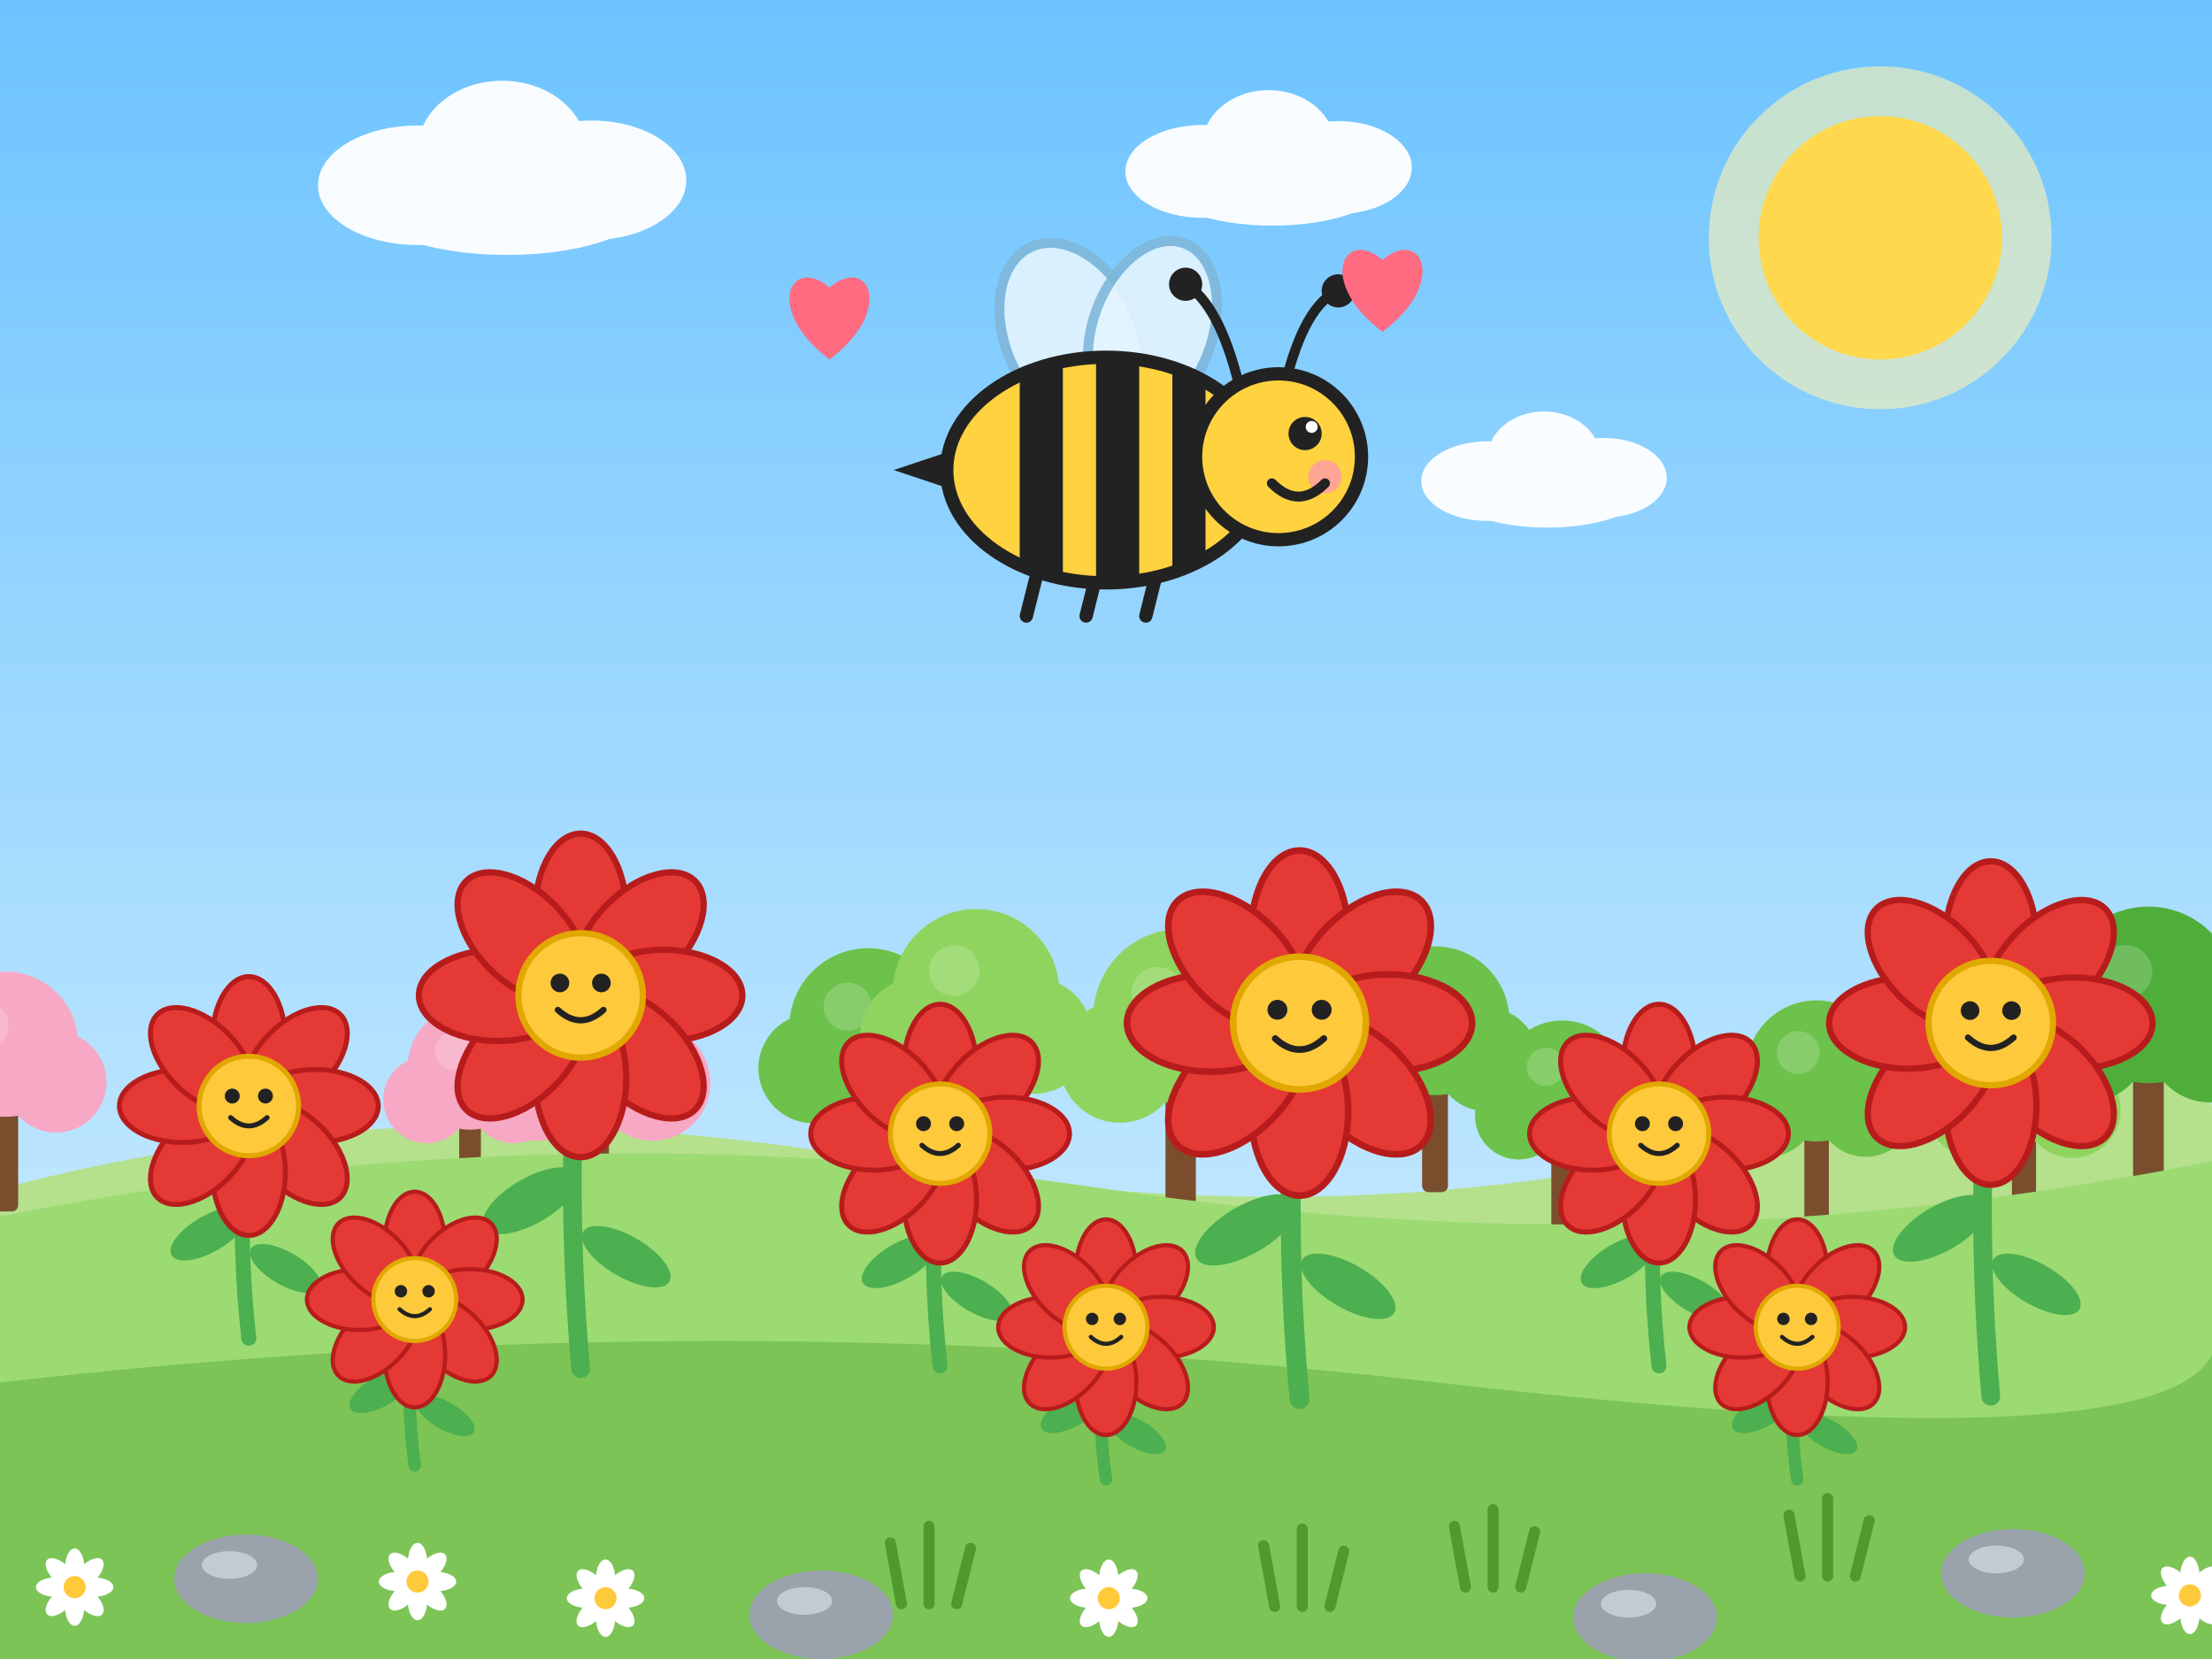
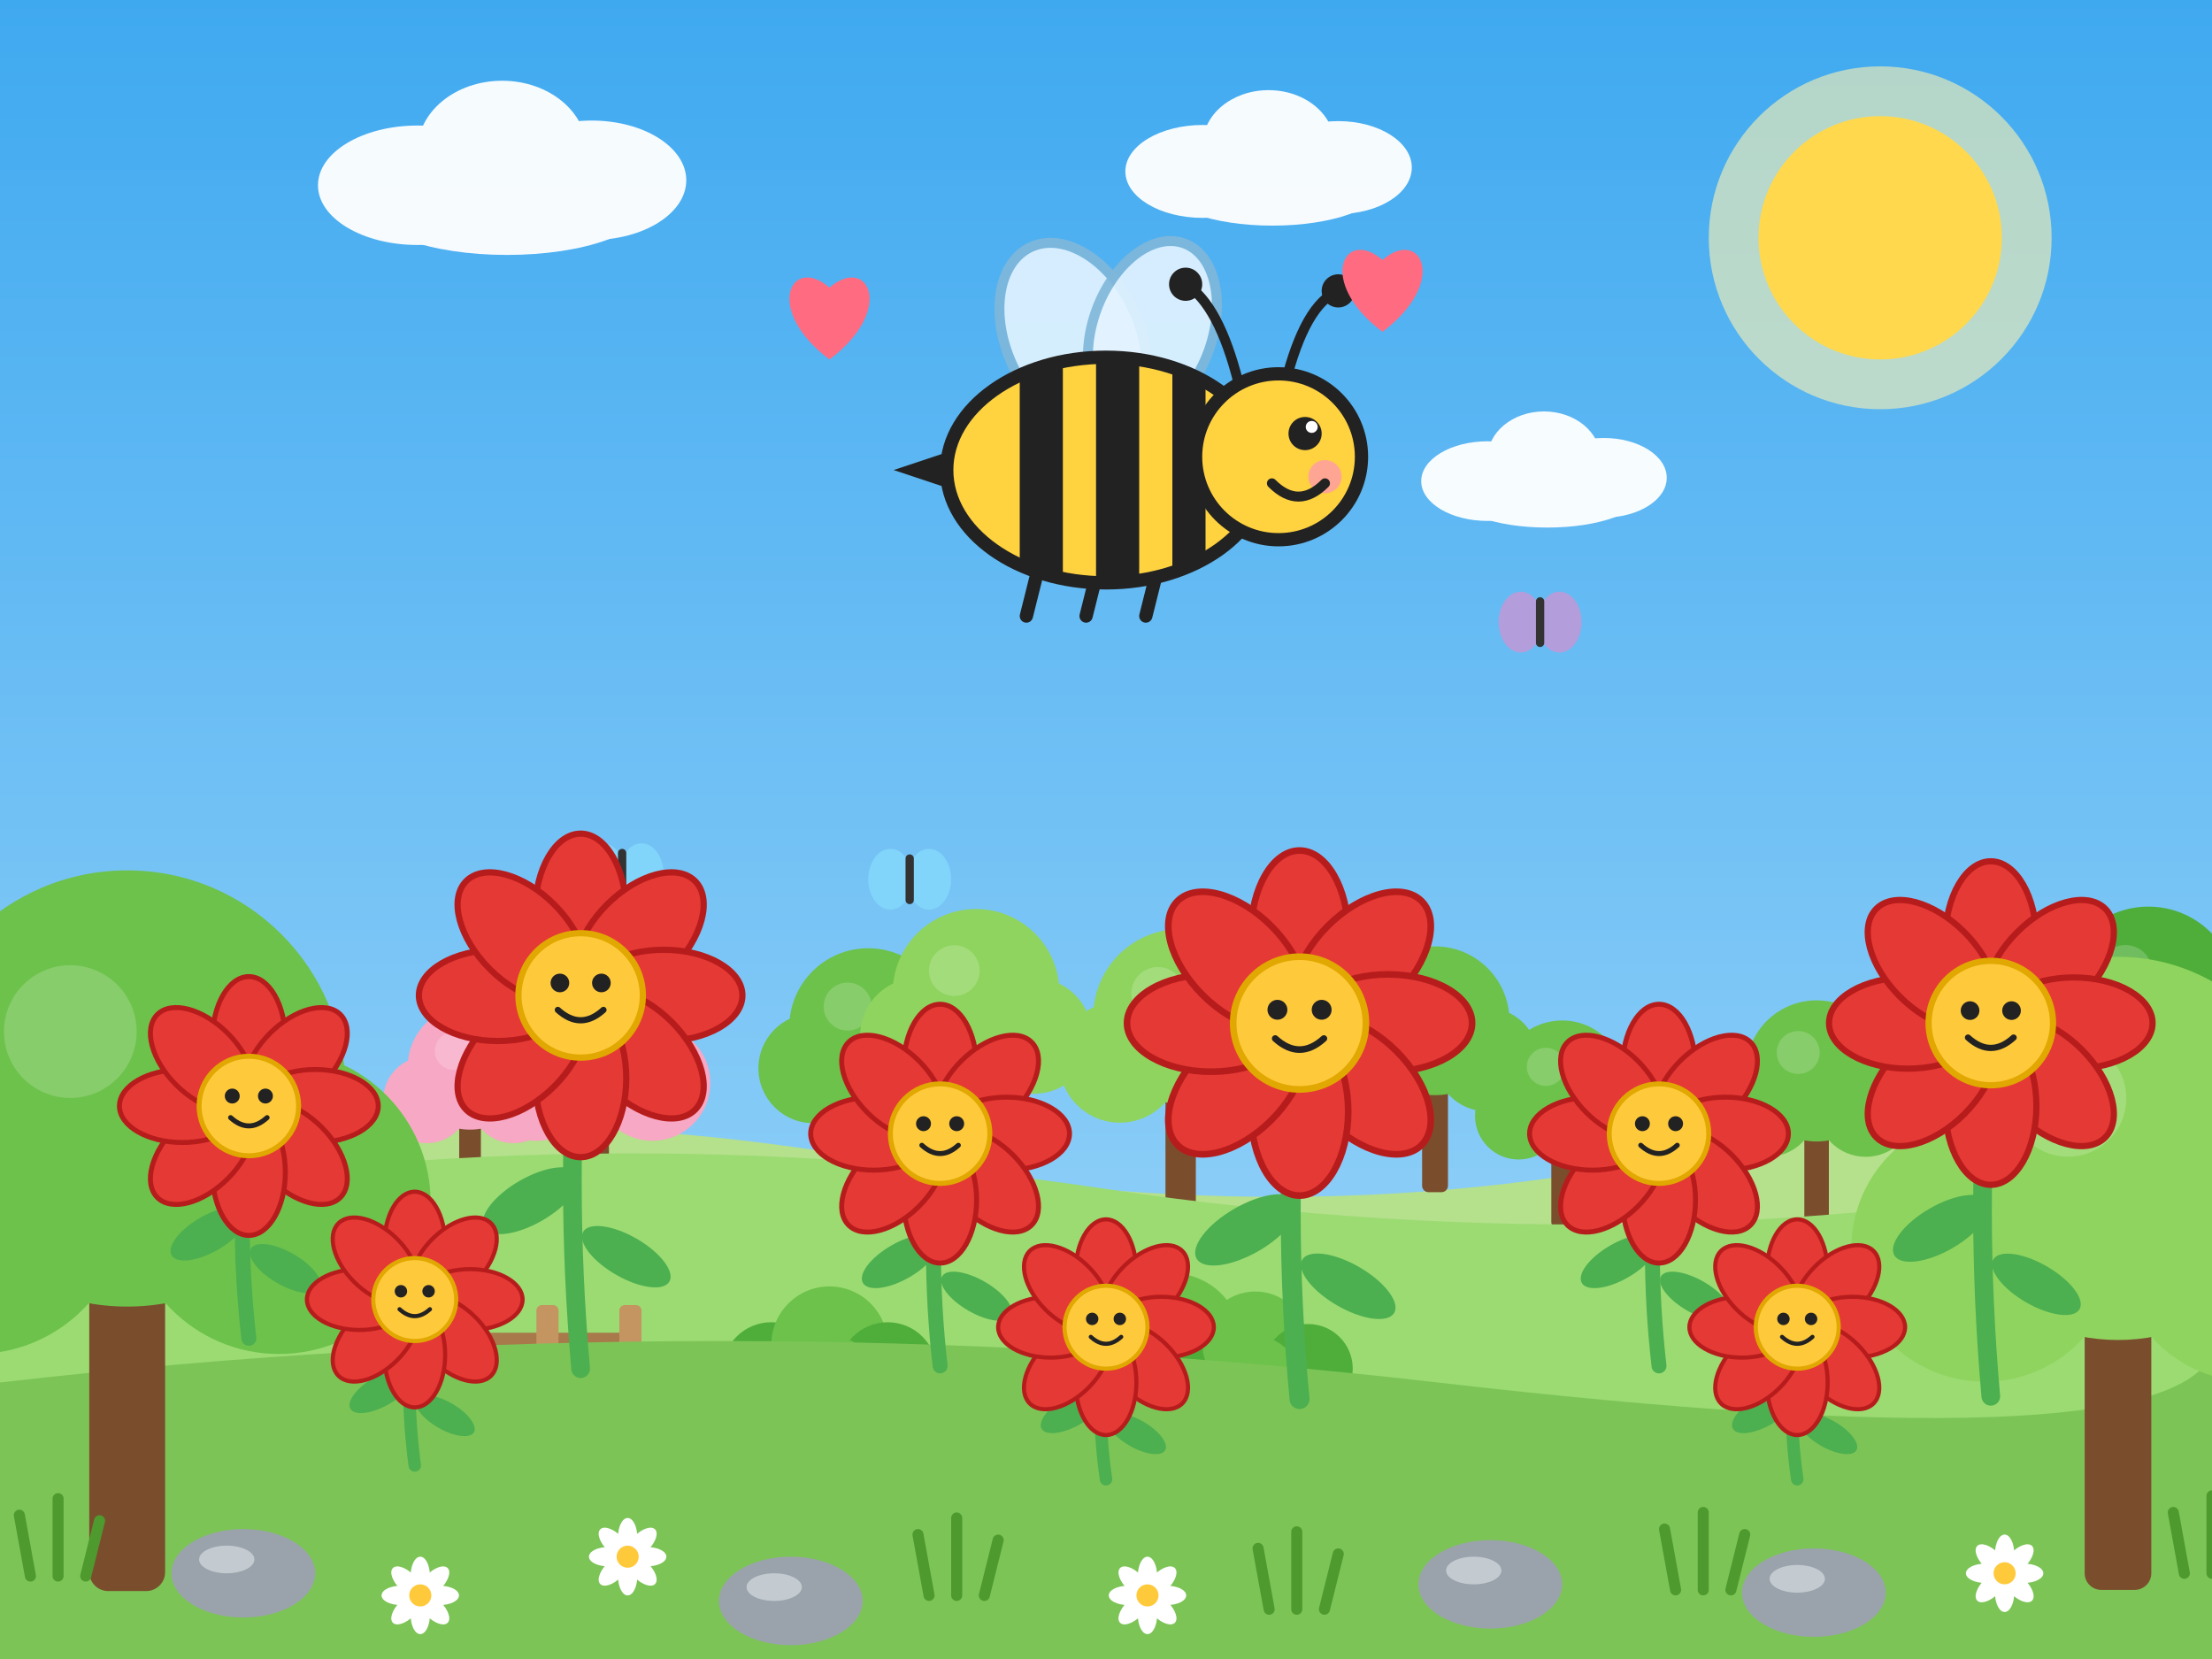
<svg xmlns="http://www.w3.org/2000/svg" viewBox="0 0 800 600">
  <defs>
    <linearGradient id="sky" x1="0" y1="0" x2="0" y2="1">
-       <stop offset="0" stop-color="#6CC3FF" />
-       <stop offset="1" stop-color="#DDF3FF" />
+       <stop offset="0" stop-color="#3FA9F0" />
+       <stop offset="1" stop-color="#A6DAFA" />
    </linearGradient>
  </defs>
  <rect width="800" height="600" fill="url(#sky)" />
  <circle cx="680" cy="86" r="62" fill="#FFF3B0" opacity=".6" />
  <circle cx="680" cy="86" r="44" fill="#FFD84D" />
  <g transform="translate(151 67) scale(0.9)" fill="#fff" opacity=".95">
    <ellipse cx="0" cy="0" rx="40" ry="24" />
    <ellipse cx="34" cy="-14" rx="34" ry="28" />
    <ellipse cx="70" cy="-2" rx="38" ry="24" />
    <ellipse cx="36" cy="8" rx="56" ry="20" />
  </g>
  <g transform="translate(435 62) scale(0.7)" fill="#fff" opacity=".95">
    <ellipse cx="0" cy="0" rx="40" ry="24" />
    <ellipse cx="34" cy="-14" rx="34" ry="28" />
    <ellipse cx="70" cy="-2" rx="38" ry="24" />
    <ellipse cx="36" cy="8" rx="56" ry="20" />
  </g>
  <g transform="translate(538 174) scale(0.6)" fill="#fff" opacity=".95">
    <ellipse cx="0" cy="0" rx="40" ry="24" />
    <ellipse cx="34" cy="-14" rx="34" ry="28" />
    <ellipse cx="70" cy="-2" rx="38" ry="24" />
    <ellipse cx="36" cy="8" rx="56" ry="20" />
  </g>
  <path d="M0 430 Q150 390 320 420 T640 410 T800 400 V600 H0Z" fill="#B5E08C" />
  <g transform="translate(2 437) scale(0.5706347)">
    <rect x="-8" y="-72" width="16" height="74" rx="4" fill="#7A4E2D" />
    <circle cx="0" cy="-104" r="46" fill="#F7A8C4" />
    <circle cx="-32" cy="-80" r="32" fill="#F7A8C4" />
    <circle cx="32" cy="-80" r="32" fill="#F7A8C4" />
    <circle cx="-12" cy="-116" r="14" fill="#fff" opacity=".18" />
  </g>
  <g transform="translate(86 443) scale(0.4504165)">
    <rect x="-8" y="-72" width="16" height="74" rx="4" fill="#7A4E2D" />
    <circle cx="0" cy="-104" r="46" fill="#8FD45E" />
    <circle cx="-32" cy="-80" r="32" fill="#8FD45E" />
    <circle cx="32" cy="-80" r="32" fill="#8FD45E" />
    <circle cx="-12" cy="-116" r="14" fill="#fff" opacity=".18" />
  </g>
  <g transform="translate(170 437) scale(0.4905668)">
    <rect x="-8" y="-72" width="16" height="74" rx="4" fill="#7A4E2D" />
    <circle cx="0" cy="-104" r="46" fill="#F7A8C4" />
    <circle cx="-32" cy="-80" r="32" fill="#F7A8C4" />
    <circle cx="32" cy="-80" r="32" fill="#F7A8C4" />
    <circle cx="-12" cy="-116" r="14" fill="#fff" opacity=".18" />
  </g>
  <g transform="translate(215 444) scale(0.654705)">
    <rect x="-8" y="-72" width="16" height="74" rx="4" fill="#7A4E2D" />
    <circle cx="0" cy="-104" r="46" fill="#F7A8C4" />
    <circle cx="-32" cy="-80" r="32" fill="#F7A8C4" />
    <circle cx="32" cy="-80" r="32" fill="#F7A8C4" />
    <circle cx="-12" cy="-116" r="14" fill="#fff" opacity=".18" />
  </g>
  <g transform="translate(314 436) scale(0.6203591)">
    <rect x="-8" y="-72" width="16" height="74" rx="4" fill="#7A4E2D" />
    <circle cx="0" cy="-104" r="46" fill="#6CC24A" />
    <circle cx="-32" cy="-80" r="32" fill="#6CC24A" />
    <circle cx="32" cy="-80" r="32" fill="#6CC24A" />
    <circle cx="-12" cy="-116" r="14" fill="#fff" opacity=".18" />
  </g>
  <g transform="translate(353 427) scale(0.6549134)">
    <rect x="-8" y="-72" width="16" height="74" rx="4" fill="#7A4E2D" />
    <circle cx="0" cy="-104" r="46" fill="#8FD45E" />
    <circle cx="-32" cy="-80" r="32" fill="#8FD45E" />
    <circle cx="32" cy="-80" r="32" fill="#8FD45E" />
    <circle cx="-12" cy="-116" r="14" fill="#fff" opacity=".18" />
  </g>
  <g transform="translate(427 439) scale(0.6866783)">
    <rect x="-8" y="-72" width="16" height="74" rx="4" fill="#7A4E2D" />
    <circle cx="0" cy="-104" r="46" fill="#8FD45E" />
    <circle cx="-32" cy="-80" r="32" fill="#8FD45E" />
    <circle cx="32" cy="-80" r="32" fill="#8FD45E" />
    <circle cx="-12" cy="-116" r="14" fill="#fff" opacity=".18" />
  </g>
  <g transform="translate(519 430) scale(0.5848727)">
    <rect x="-8" y="-72" width="16" height="74" rx="4" fill="#7A4E2D" />
    <circle cx="0" cy="-104" r="46" fill="#6CC24A" />
    <circle cx="-32" cy="-80" r="32" fill="#6CC24A" />
    <circle cx="32" cy="-80" r="32" fill="#6CC24A" />
    <circle cx="-12" cy="-116" r="14" fill="#fff" opacity=".18" />
  </g>
  <g transform="translate(565 443) scale(0.4928035)">
    <rect x="-8" y="-72" width="16" height="74" rx="4" fill="#7A4E2D" />
    <circle cx="0" cy="-104" r="46" fill="#6CC24A" />
    <circle cx="-32" cy="-80" r="32" fill="#6CC24A" />
    <circle cx="32" cy="-80" r="32" fill="#6CC24A" />
    <circle cx="-12" cy="-116" r="14" fill="#fff" opacity=".18" />
  </g>
  <g transform="translate(657 445) scale(0.5547101)">
    <rect x="-8" y="-72" width="16" height="74" rx="4" fill="#7A4E2D" />
    <circle cx="0" cy="-104" r="46" fill="#6CC24A" />
    <circle cx="-32" cy="-80" r="32" fill="#6CC24A" />
    <circle cx="32" cy="-80" r="32" fill="#6CC24A" />
    <circle cx="-12" cy="-116" r="14" fill="#fff" opacity=".18" />
  </g>
  <g transform="translate(732 445) scale(0.5461453)">
    <rect x="-8" y="-72" width="16" height="74" rx="4" fill="#7A4E2D" />
    <circle cx="0" cy="-104" r="46" fill="#8FD45E" />
    <circle cx="-32" cy="-80" r="32" fill="#8FD45E" />
    <circle cx="32" cy="-80" r="32" fill="#8FD45E" />
    <circle cx="-12" cy="-116" r="14" fill="#fff" opacity=".18" />
  </g>
  <g transform="translate(777 432) scale(0.6940759)">
    <rect x="-8" y="-72" width="16" height="74" rx="4" fill="#7A4E2D" />
    <circle cx="0" cy="-104" r="46" fill="#4FAE3A" />
    <circle cx="-32" cy="-80" r="32" fill="#4FAE3A" />
    <circle cx="32" cy="-80" r="32" fill="#4FAE3A" />
    <circle cx="-12" cy="-116" r="14" fill="#fff" opacity=".18" />
  </g>
  <path d="M0 440 Q200 400 400 430 T800 420 V600 H0Z" fill="#9BDB72" />
+   <g transform="translate(424 497) scale(0.9598395)">
+     <circle cx="-26" cy="0" r="22" fill="#4FAE3A" />
+     <circle cx="0" cy="-12" r="26" fill="#6CC24A" />
+     <circle cx="26" cy="0" r="22" fill="#4FAE3A" />
+     <circle cx="0" cy="6" r="22" fill="#6CC24A" />
+   </g>
+   <g transform="translate(454 495) scale(0.7341497)">
+     <circle cx="-26" cy="0" r="22" fill="#4FAE3A" />
+     <circle cx="0" cy="-12" r="26" fill="#6CC24A" />
+     <circle cx="26" cy="0" r="22" fill="#4FAE3A" />
+     <circle cx="0" cy="6" r="22" fill="#6CC24A" />
+   </g>
+   <g transform="translate(300 496) scale(0.8089967)">
+     <circle cx="-26" cy="0" r="22" fill="#4FAE3A" />
+     <circle cx="0" cy="-12" r="26" fill="#6CC24A" />
+     <circle cx="26" cy="0" r="22" fill="#4FAE3A" />
+     <circle cx="0" cy="6" r="22" fill="#6CC24A" />
+   </g>
+   <g transform="translate(134 512)">
+     <rect x="0" y="-30" width="98" height="6" fill="#A8794A" />
+     <rect x="0" y="-16" width="98" height="6" fill="#A8794A" />
+     <rect x="0" y="-40" width="8" height="40" rx="2" fill="#C49461" />
+     <rect x="30" y="-40" width="8" height="40" rx="2" fill="#C49461" />
+     <rect x="60" y="-40" width="8" height="40" rx="2" fill="#C49461" />
+     <rect x="90" y="-40" width="8" height="40" rx="2" fill="#C49461" />
+   </g>
  <path d="M0 500 Q260 470 520 500 T800 490 V600 H0Z" fill="#7CC456" />
-   <g transform="translate(27 574)">
+   <g transform="translate(46 572) scale(1.714771)">
+     <rect x="-8" y="-72" width="16" height="74" rx="4" fill="#7A4E2D" />
+     <circle cx="0" cy="-104" r="46" fill="#6CC24A" />
+     <circle cx="-32" cy="-80" r="32" fill="#6CC24A" />
+     <circle cx="32" cy="-80" r="32" fill="#6CC24A" />
+     <circle cx="-12" cy="-116" r="14" fill="#fff" opacity=".18" />
+   </g>
+   <g transform="translate(766 572) scale(1.506435)">
+     <rect x="-8" y="-72" width="16" height="74" rx="4" fill="#7A4E2D" />
+     <circle cx="0" cy="-104" r="46" fill="#8FD45E" />
+     <circle cx="-32" cy="-80" r="32" fill="#8FD45E" />
+     <circle cx="32" cy="-80" r="32" fill="#8FD45E" />
+     <circle cx="-12" cy="-116" r="14" fill="#fff" opacity=".18" />
+   </g>
+   <g transform="translate(557 225)">
+     <ellipse cx="-7" cy="0" rx="8" ry="11" fill="#B39DDB" />
+     <ellipse cx="7" cy="0" rx="8" ry="11" fill="#B39DDB" />
+     <rect x="-1.5" y="-9" width="3" height="18" rx="1.5" fill="#333" />
+   </g>
+   <g transform="translate(329 318)">
+     <ellipse cx="-7" cy="0" rx="8" ry="11" fill="#81D4FA" />
+     <ellipse cx="7" cy="0" rx="8" ry="11" fill="#81D4FA" />
+     <rect x="-1.5" y="-9" width="3" height="18" rx="1.5" fill="#333" />
+   </g>
+   <g transform="translate(225 316)">
+     <ellipse cx="-7" cy="0" rx="8" ry="11" fill="#81D4FA" />
+     <ellipse cx="7" cy="0" rx="8" ry="11" fill="#81D4FA" />
+     <rect x="-1.5" y="-9" width="3" height="18" rx="1.5" fill="#333" />
+   </g>
+   <path d="M11 570 L7 548 M21 570 L21 542 M31 570 L36 550" stroke="#4E9A2E" stroke-width="4" stroke-linecap="round" />
+   <g transform="translate(88 569) scale(1.0)">
+     <ellipse cx="0" cy="0" rx="26" ry="16" fill="#9AA3AB" />
+     <ellipse cx="-6" cy="-5" rx="10" ry="5" fill="#C3CAD0" />
+   </g>
+   <g transform="translate(152 577)">
    <ellipse cx="0" cy="-7" rx="3.5" ry="7" transform="rotate(0)" fill="#fff" />
    <ellipse cx="0" cy="-7" rx="3.5" ry="7" transform="rotate(45)" fill="#fff" />
    <ellipse cx="0" cy="-7" rx="3.5" ry="7" transform="rotate(90)" fill="#fff" />
    <ellipse cx="0" cy="-7" rx="3.5" ry="7" transform="rotate(135)" fill="#fff" />
    <ellipse cx="0" cy="-7" rx="3.5" ry="7" transform="rotate(180)" fill="#fff" />
    <ellipse cx="0" cy="-7" rx="3.5" ry="7" transform="rotate(225)" fill="#fff" />
    <ellipse cx="0" cy="-7" rx="3.5" ry="7" transform="rotate(270)" fill="#fff" />
    <ellipse cx="0" cy="-7" rx="3.5" ry="7" transform="rotate(315)" fill="#fff" />
    <circle r="4" fill="#FFC93C" />
  </g>
-   <g transform="translate(89 571) scale(1.0)">
-     <ellipse cx="0" cy="0" rx="26" ry="16" fill="#9AA3AB" />
-     <ellipse cx="-6" cy="-5" rx="10" ry="5" fill="#C3CAD0" />
-   </g>
-   <g transform="translate(151 572)">
+   <g transform="translate(227 563)">
    <ellipse cx="0" cy="-7" rx="3.5" ry="7" transform="rotate(0)" fill="#fff" />
    <ellipse cx="0" cy="-7" rx="3.5" ry="7" transform="rotate(45)" fill="#fff" />
    <ellipse cx="0" cy="-7" rx="3.5" ry="7" transform="rotate(90)" fill="#fff" />
    <ellipse cx="0" cy="-7" rx="3.5" ry="7" transform="rotate(135)" fill="#fff" />
    <ellipse cx="0" cy="-7" rx="3.5" ry="7" transform="rotate(180)" fill="#fff" />
    <ellipse cx="0" cy="-7" rx="3.5" ry="7" transform="rotate(225)" fill="#fff" />
    <ellipse cx="0" cy="-7" rx="3.5" ry="7" transform="rotate(270)" fill="#fff" />
    <ellipse cx="0" cy="-7" rx="3.5" ry="7" transform="rotate(315)" fill="#fff" />
    <circle r="4" fill="#FFC93C" />
  </g>
-   <g transform="translate(219 578)">
+   <g transform="translate(286 579) scale(1.0)">
+     <ellipse cx="0" cy="0" rx="26" ry="16" fill="#9AA3AB" />
+     <ellipse cx="-6" cy="-5" rx="10" ry="5" fill="#C3CAD0" />
+   </g>
+   <path d="M336 577 L332 555 M346 577 L346 549 M356 577 L361 557" stroke="#4E9A2E" stroke-width="4" stroke-linecap="round" />
+   <g transform="translate(415 577)">
    <ellipse cx="0" cy="-7" rx="3.5" ry="7" transform="rotate(0)" fill="#fff" />
    <ellipse cx="0" cy="-7" rx="3.5" ry="7" transform="rotate(45)" fill="#fff" />
    <ellipse cx="0" cy="-7" rx="3.5" ry="7" transform="rotate(90)" fill="#fff" />
    <ellipse cx="0" cy="-7" rx="3.5" ry="7" transform="rotate(135)" fill="#fff" />
    <ellipse cx="0" cy="-7" rx="3.5" ry="7" transform="rotate(180)" fill="#fff" />
    <ellipse cx="0" cy="-7" rx="3.5" ry="7" transform="rotate(225)" fill="#fff" />
    <ellipse cx="0" cy="-7" rx="3.5" ry="7" transform="rotate(270)" fill="#fff" />
    <ellipse cx="0" cy="-7" rx="3.5" ry="7" transform="rotate(315)" fill="#fff" />
    <circle r="4" fill="#FFC93C" />
  </g>
-   <g transform="translate(297 584) scale(1.0)">
+   <path d="M459 582 L455 560 M469 582 L469 554 M479 582 L484 562" stroke="#4E9A2E" stroke-width="4" stroke-linecap="round" />
+   <g transform="translate(539 573) scale(1.0)">
    <ellipse cx="0" cy="0" rx="26" ry="16" fill="#9AA3AB" />
    <ellipse cx="-6" cy="-5" rx="10" ry="5" fill="#C3CAD0" />
  </g>
-   <path d="M326 580 L322 558 M336 580 L336 552 M346 580 L351 560" stroke="#4E9A2E" stroke-width="4" stroke-linecap="round" />
-   <g transform="translate(401 578)">
+   <path d="M606 575 L602 553 M616 575 L616 547 M626 575 L631 555" stroke="#4E9A2E" stroke-width="4" stroke-linecap="round" />
+   <g transform="translate(656 576) scale(1.0)">
+     <ellipse cx="0" cy="0" rx="26" ry="16" fill="#9AA3AB" />
+     <ellipse cx="-6" cy="-5" rx="10" ry="5" fill="#C3CAD0" />
+   </g>
+   <g transform="translate(725 569)">
    <ellipse cx="0" cy="-7" rx="3.5" ry="7" transform="rotate(0)" fill="#fff" />
    <ellipse cx="0" cy="-7" rx="3.5" ry="7" transform="rotate(45)" fill="#fff" />
    <ellipse cx="0" cy="-7" rx="3.5" ry="7" transform="rotate(90)" fill="#fff" />
    <ellipse cx="0" cy="-7" rx="3.5" ry="7" transform="rotate(135)" fill="#fff" />
    <ellipse cx="0" cy="-7" rx="3.5" ry="7" transform="rotate(180)" fill="#fff" />
    <ellipse cx="0" cy="-7" rx="3.5" ry="7" transform="rotate(225)" fill="#fff" />
    <ellipse cx="0" cy="-7" rx="3.5" ry="7" transform="rotate(270)" fill="#fff" />
    <ellipse cx="0" cy="-7" rx="3.5" ry="7" transform="rotate(315)" fill="#fff" />
    <circle r="4" fill="#FFC93C" />
  </g>
-   <path d="M461 581 L457 559 M471 581 L471 553 M481 581 L486 561" stroke="#4E9A2E" stroke-width="4" stroke-linecap="round" />
-   <path d="M530 574 L526 552 M540 574 L540 546 M550 574 L555 554" stroke="#4E9A2E" stroke-width="4" stroke-linecap="round" />
-   <g transform="translate(595 585) scale(1.0)">
-     <ellipse cx="0" cy="0" rx="26" ry="16" fill="#9AA3AB" />
-     <ellipse cx="-6" cy="-5" rx="10" ry="5" fill="#C3CAD0" />
-   </g>
-   <path d="M651 570 L647 548 M661 570 L661 542 M671 570 L676 550" stroke="#4E9A2E" stroke-width="4" stroke-linecap="round" />
-   <g transform="translate(728 569) scale(1.0)">
-     <ellipse cx="0" cy="0" rx="26" ry="16" fill="#9AA3AB" />
-     <ellipse cx="-6" cy="-5" rx="10" ry="5" fill="#C3CAD0" />
-   </g>
-   <g transform="translate(792 577)">
-     <ellipse cx="0" cy="-7" rx="3.5" ry="7" transform="rotate(0)" fill="#fff" />
-     <ellipse cx="0" cy="-7" rx="3.5" ry="7" transform="rotate(45)" fill="#fff" />
-     <ellipse cx="0" cy="-7" rx="3.5" ry="7" transform="rotate(90)" fill="#fff" />
-     <ellipse cx="0" cy="-7" rx="3.5" ry="7" transform="rotate(135)" fill="#fff" />
-     <ellipse cx="0" cy="-7" rx="3.5" ry="7" transform="rotate(180)" fill="#fff" />
-     <ellipse cx="0" cy="-7" rx="3.5" ry="7" transform="rotate(225)" fill="#fff" />
-     <ellipse cx="0" cy="-7" rx="3.5" ry="7" transform="rotate(270)" fill="#fff" />
-     <ellipse cx="0" cy="-7" rx="3.5" ry="7" transform="rotate(315)" fill="#fff" />
-     <circle r="4" fill="#FFC93C" />
-   </g>
+   <path d="M790 569 L786 547 M800 569 L800 541 M810 569 L815 549" stroke="#4E9A2E" stroke-width="4" stroke-linecap="round" />
  <g transform="translate(90 400) scale(0.6)">
    <path d="M0 0 Q-8 70.0 0 140" fill="none" stroke="#4CAF50" stroke-width="9" stroke-linecap="round" />
    <ellipse cx="-24" cy="77.0" rx="26" ry="11" transform="rotate(-30 -24 77.0)" fill="#4CAF50" />
    <ellipse cx="22" cy="98.0" rx="24" ry="10" transform="rotate(30 22 98.0)" fill="#4CAF50" />
    <ellipse cx="0" cy="-40" rx="22" ry="38" transform="rotate(0)" fill="#E53935" stroke="#B71C1C" stroke-width="3" />
    <ellipse cx="0" cy="-40" rx="22" ry="38" transform="rotate(45)" fill="#E53935" stroke="#B71C1C" stroke-width="3" />
    <ellipse cx="0" cy="-40" rx="22" ry="38" transform="rotate(90)" fill="#E53935" stroke="#B71C1C" stroke-width="3" />
    <ellipse cx="0" cy="-40" rx="22" ry="38" transform="rotate(135)" fill="#E53935" stroke="#B71C1C" stroke-width="3" />
    <ellipse cx="0" cy="-40" rx="22" ry="38" transform="rotate(180)" fill="#E53935" stroke="#B71C1C" stroke-width="3" />
    <ellipse cx="0" cy="-40" rx="22" ry="38" transform="rotate(225)" fill="#E53935" stroke="#B71C1C" stroke-width="3" />
    <ellipse cx="0" cy="-40" rx="22" ry="38" transform="rotate(270)" fill="#E53935" stroke="#B71C1C" stroke-width="3" />
    <ellipse cx="0" cy="-40" rx="22" ry="38" transform="rotate(315)" fill="#E53935" stroke="#B71C1C" stroke-width="3" />
    <circle cx="0" cy="0" r="30" fill="#FFC93C" stroke="#E0A800" stroke-width="3" />
    <circle cx="-10" cy="-6" r="4.5" fill="#222" />
    <circle cx="10" cy="-6" r="4.5" fill="#222" />
    <path d="M-11 7 Q0 17 11 7" fill="none" stroke="#222" stroke-width="3" stroke-linecap="round" />
  </g>
  <g transform="translate(210 360) scale(0.75)">
    <path d="M0 0 Q-8 90.0 0 180" fill="none" stroke="#4CAF50" stroke-width="9" stroke-linecap="round" />
    <ellipse cx="-24" cy="99" rx="26" ry="11" transform="rotate(-30 -24 99)" fill="#4CAF50" />
    <ellipse cx="22" cy="126" rx="24" ry="10" transform="rotate(30 22 126)" fill="#4CAF50" />
    <ellipse cx="0" cy="-40" rx="22" ry="38" transform="rotate(0)" fill="#E53935" stroke="#B71C1C" stroke-width="3" />
    <ellipse cx="0" cy="-40" rx="22" ry="38" transform="rotate(45)" fill="#E53935" stroke="#B71C1C" stroke-width="3" />
    <ellipse cx="0" cy="-40" rx="22" ry="38" transform="rotate(90)" fill="#E53935" stroke="#B71C1C" stroke-width="3" />
    <ellipse cx="0" cy="-40" rx="22" ry="38" transform="rotate(135)" fill="#E53935" stroke="#B71C1C" stroke-width="3" />
    <ellipse cx="0" cy="-40" rx="22" ry="38" transform="rotate(180)" fill="#E53935" stroke="#B71C1C" stroke-width="3" />
    <ellipse cx="0" cy="-40" rx="22" ry="38" transform="rotate(225)" fill="#E53935" stroke="#B71C1C" stroke-width="3" />
    <ellipse cx="0" cy="-40" rx="22" ry="38" transform="rotate(270)" fill="#E53935" stroke="#B71C1C" stroke-width="3" />
    <ellipse cx="0" cy="-40" rx="22" ry="38" transform="rotate(315)" fill="#E53935" stroke="#B71C1C" stroke-width="3" />
    <circle cx="0" cy="0" r="30" fill="#FFC93C" stroke="#E0A800" stroke-width="3" />
    <circle cx="-10" cy="-6" r="4.5" fill="#222" />
    <circle cx="10" cy="-6" r="4.5" fill="#222" />
    <path d="M-11 7 Q0 17 11 7" fill="none" stroke="#222" stroke-width="3" stroke-linecap="round" />
  </g>
  <g transform="translate(340 410) scale(0.6)">
    <path d="M0 0 Q-8 70.0 0 140" fill="none" stroke="#4CAF50" stroke-width="9" stroke-linecap="round" />
    <ellipse cx="-24" cy="77.0" rx="26" ry="11" transform="rotate(-30 -24 77.0)" fill="#4CAF50" />
    <ellipse cx="22" cy="98.0" rx="24" ry="10" transform="rotate(30 22 98.0)" fill="#4CAF50" />
    <ellipse cx="0" cy="-40" rx="22" ry="38" transform="rotate(0)" fill="#E53935" stroke="#B71C1C" stroke-width="3" />
    <ellipse cx="0" cy="-40" rx="22" ry="38" transform="rotate(45)" fill="#E53935" stroke="#B71C1C" stroke-width="3" />
    <ellipse cx="0" cy="-40" rx="22" ry="38" transform="rotate(90)" fill="#E53935" stroke="#B71C1C" stroke-width="3" />
    <ellipse cx="0" cy="-40" rx="22" ry="38" transform="rotate(135)" fill="#E53935" stroke="#B71C1C" stroke-width="3" />
    <ellipse cx="0" cy="-40" rx="22" ry="38" transform="rotate(180)" fill="#E53935" stroke="#B71C1C" stroke-width="3" />
    <ellipse cx="0" cy="-40" rx="22" ry="38" transform="rotate(225)" fill="#E53935" stroke="#B71C1C" stroke-width="3" />
    <ellipse cx="0" cy="-40" rx="22" ry="38" transform="rotate(270)" fill="#E53935" stroke="#B71C1C" stroke-width="3" />
    <ellipse cx="0" cy="-40" rx="22" ry="38" transform="rotate(315)" fill="#E53935" stroke="#B71C1C" stroke-width="3" />
    <circle cx="0" cy="0" r="30" fill="#FFC93C" stroke="#E0A800" stroke-width="3" />
    <circle cx="-10" cy="-6" r="4.5" fill="#222" />
    <circle cx="10" cy="-6" r="4.5" fill="#222" />
    <path d="M-11 7 Q0 17 11 7" fill="none" stroke="#222" stroke-width="3" stroke-linecap="round" />
  </g>
  <g transform="translate(470 370) scale(0.8)">
    <path d="M0 0 Q-8 85.0 0 170" fill="none" stroke="#4CAF50" stroke-width="9" stroke-linecap="round" />
    <ellipse cx="-24" cy="93.5" rx="26" ry="11" transform="rotate(-30 -24 93.5)" fill="#4CAF50" />
    <ellipse cx="22" cy="119" rx="24" ry="10" transform="rotate(30 22 119)" fill="#4CAF50" />
    <ellipse cx="0" cy="-40" rx="22" ry="38" transform="rotate(0)" fill="#E53935" stroke="#B71C1C" stroke-width="3" />
    <ellipse cx="0" cy="-40" rx="22" ry="38" transform="rotate(45)" fill="#E53935" stroke="#B71C1C" stroke-width="3" />
    <ellipse cx="0" cy="-40" rx="22" ry="38" transform="rotate(90)" fill="#E53935" stroke="#B71C1C" stroke-width="3" />
    <ellipse cx="0" cy="-40" rx="22" ry="38" transform="rotate(135)" fill="#E53935" stroke="#B71C1C" stroke-width="3" />
    <ellipse cx="0" cy="-40" rx="22" ry="38" transform="rotate(180)" fill="#E53935" stroke="#B71C1C" stroke-width="3" />
    <ellipse cx="0" cy="-40" rx="22" ry="38" transform="rotate(225)" fill="#E53935" stroke="#B71C1C" stroke-width="3" />
    <ellipse cx="0" cy="-40" rx="22" ry="38" transform="rotate(270)" fill="#E53935" stroke="#B71C1C" stroke-width="3" />
    <ellipse cx="0" cy="-40" rx="22" ry="38" transform="rotate(315)" fill="#E53935" stroke="#B71C1C" stroke-width="3" />
    <circle cx="0" cy="0" r="30" fill="#FFC93C" stroke="#E0A800" stroke-width="3" />
    <circle cx="-10" cy="-6" r="4.5" fill="#222" />
    <circle cx="10" cy="-6" r="4.5" fill="#222" />
    <path d="M-11 7 Q0 17 11 7" fill="none" stroke="#222" stroke-width="3" stroke-linecap="round" />
  </g>
  <g transform="translate(600 410) scale(0.6)">
    <path d="M0 0 Q-8 70.0 0 140" fill="none" stroke="#4CAF50" stroke-width="9" stroke-linecap="round" />
    <ellipse cx="-24" cy="77.0" rx="26" ry="11" transform="rotate(-30 -24 77.0)" fill="#4CAF50" />
    <ellipse cx="22" cy="98.0" rx="24" ry="10" transform="rotate(30 22 98.0)" fill="#4CAF50" />
    <ellipse cx="0" cy="-40" rx="22" ry="38" transform="rotate(0)" fill="#E53935" stroke="#B71C1C" stroke-width="3" />
    <ellipse cx="0" cy="-40" rx="22" ry="38" transform="rotate(45)" fill="#E53935" stroke="#B71C1C" stroke-width="3" />
    <ellipse cx="0" cy="-40" rx="22" ry="38" transform="rotate(90)" fill="#E53935" stroke="#B71C1C" stroke-width="3" />
    <ellipse cx="0" cy="-40" rx="22" ry="38" transform="rotate(135)" fill="#E53935" stroke="#B71C1C" stroke-width="3" />
    <ellipse cx="0" cy="-40" rx="22" ry="38" transform="rotate(180)" fill="#E53935" stroke="#B71C1C" stroke-width="3" />
    <ellipse cx="0" cy="-40" rx="22" ry="38" transform="rotate(225)" fill="#E53935" stroke="#B71C1C" stroke-width="3" />
    <ellipse cx="0" cy="-40" rx="22" ry="38" transform="rotate(270)" fill="#E53935" stroke="#B71C1C" stroke-width="3" />
    <ellipse cx="0" cy="-40" rx="22" ry="38" transform="rotate(315)" fill="#E53935" stroke="#B71C1C" stroke-width="3" />
    <circle cx="0" cy="0" r="30" fill="#FFC93C" stroke="#E0A800" stroke-width="3" />
    <circle cx="-10" cy="-6" r="4.5" fill="#222" />
    <circle cx="10" cy="-6" r="4.5" fill="#222" />
    <path d="M-11 7 Q0 17 11 7" fill="none" stroke="#222" stroke-width="3" stroke-linecap="round" />
  </g>
  <g transform="translate(720 370) scale(0.75)">
    <path d="M0 0 Q-8 90.0 0 180" fill="none" stroke="#4CAF50" stroke-width="9" stroke-linecap="round" />
    <ellipse cx="-24" cy="99" rx="26" ry="11" transform="rotate(-30 -24 99)" fill="#4CAF50" />
    <ellipse cx="22" cy="126" rx="24" ry="10" transform="rotate(30 22 126)" fill="#4CAF50" />
    <ellipse cx="0" cy="-40" rx="22" ry="38" transform="rotate(0)" fill="#E53935" stroke="#B71C1C" stroke-width="3" />
    <ellipse cx="0" cy="-40" rx="22" ry="38" transform="rotate(45)" fill="#E53935" stroke="#B71C1C" stroke-width="3" />
    <ellipse cx="0" cy="-40" rx="22" ry="38" transform="rotate(90)" fill="#E53935" stroke="#B71C1C" stroke-width="3" />
    <ellipse cx="0" cy="-40" rx="22" ry="38" transform="rotate(135)" fill="#E53935" stroke="#B71C1C" stroke-width="3" />
    <ellipse cx="0" cy="-40" rx="22" ry="38" transform="rotate(180)" fill="#E53935" stroke="#B71C1C" stroke-width="3" />
    <ellipse cx="0" cy="-40" rx="22" ry="38" transform="rotate(225)" fill="#E53935" stroke="#B71C1C" stroke-width="3" />
    <ellipse cx="0" cy="-40" rx="22" ry="38" transform="rotate(270)" fill="#E53935" stroke="#B71C1C" stroke-width="3" />
    <ellipse cx="0" cy="-40" rx="22" ry="38" transform="rotate(315)" fill="#E53935" stroke="#B71C1C" stroke-width="3" />
    <circle cx="0" cy="0" r="30" fill="#FFC93C" stroke="#E0A800" stroke-width="3" />
    <circle cx="-10" cy="-6" r="4.5" fill="#222" />
    <circle cx="10" cy="-6" r="4.5" fill="#222" />
    <path d="M-11 7 Q0 17 11 7" fill="none" stroke="#222" stroke-width="3" stroke-linecap="round" />
  </g>
  <g transform="translate(150 470) scale(0.5)">
    <path d="M0 0 Q-8 60.0 0 120" fill="none" stroke="#4CAF50" stroke-width="9" stroke-linecap="round" />
    <ellipse cx="-24" cy="66.0" rx="26" ry="11" transform="rotate(-30 -24 66.0)" fill="#4CAF50" />
    <ellipse cx="22" cy="84.0" rx="24" ry="10" transform="rotate(30 22 84.0)" fill="#4CAF50" />
    <ellipse cx="0" cy="-40" rx="22" ry="38" transform="rotate(0)" fill="#E53935" stroke="#B71C1C" stroke-width="3" />
    <ellipse cx="0" cy="-40" rx="22" ry="38" transform="rotate(45)" fill="#E53935" stroke="#B71C1C" stroke-width="3" />
    <ellipse cx="0" cy="-40" rx="22" ry="38" transform="rotate(90)" fill="#E53935" stroke="#B71C1C" stroke-width="3" />
    <ellipse cx="0" cy="-40" rx="22" ry="38" transform="rotate(135)" fill="#E53935" stroke="#B71C1C" stroke-width="3" />
    <ellipse cx="0" cy="-40" rx="22" ry="38" transform="rotate(180)" fill="#E53935" stroke="#B71C1C" stroke-width="3" />
    <ellipse cx="0" cy="-40" rx="22" ry="38" transform="rotate(225)" fill="#E53935" stroke="#B71C1C" stroke-width="3" />
    <ellipse cx="0" cy="-40" rx="22" ry="38" transform="rotate(270)" fill="#E53935" stroke="#B71C1C" stroke-width="3" />
    <ellipse cx="0" cy="-40" rx="22" ry="38" transform="rotate(315)" fill="#E53935" stroke="#B71C1C" stroke-width="3" />
    <circle cx="0" cy="0" r="30" fill="#FFC93C" stroke="#E0A800" stroke-width="3" />
    <circle cx="-10" cy="-6" r="4.5" fill="#222" />
    <circle cx="10" cy="-6" r="4.5" fill="#222" />
    <path d="M-11 7 Q0 17 11 7" fill="none" stroke="#222" stroke-width="3" stroke-linecap="round" />
  </g>
  <g transform="translate(400 480) scale(0.5)">
    <path d="M0 0 Q-8 55.0 0 110" fill="none" stroke="#4CAF50" stroke-width="9" stroke-linecap="round" />
    <ellipse cx="-24" cy="60.5" rx="26" ry="11" transform="rotate(-30 -24 60.5)" fill="#4CAF50" />
    <ellipse cx="22" cy="77.0" rx="24" ry="10" transform="rotate(30 22 77.0)" fill="#4CAF50" />
    <ellipse cx="0" cy="-40" rx="22" ry="38" transform="rotate(0)" fill="#E53935" stroke="#B71C1C" stroke-width="3" />
    <ellipse cx="0" cy="-40" rx="22" ry="38" transform="rotate(45)" fill="#E53935" stroke="#B71C1C" stroke-width="3" />
    <ellipse cx="0" cy="-40" rx="22" ry="38" transform="rotate(90)" fill="#E53935" stroke="#B71C1C" stroke-width="3" />
    <ellipse cx="0" cy="-40" rx="22" ry="38" transform="rotate(135)" fill="#E53935" stroke="#B71C1C" stroke-width="3" />
    <ellipse cx="0" cy="-40" rx="22" ry="38" transform="rotate(180)" fill="#E53935" stroke="#B71C1C" stroke-width="3" />
    <ellipse cx="0" cy="-40" rx="22" ry="38" transform="rotate(225)" fill="#E53935" stroke="#B71C1C" stroke-width="3" />
    <ellipse cx="0" cy="-40" rx="22" ry="38" transform="rotate(270)" fill="#E53935" stroke="#B71C1C" stroke-width="3" />
    <ellipse cx="0" cy="-40" rx="22" ry="38" transform="rotate(315)" fill="#E53935" stroke="#B71C1C" stroke-width="3" />
    <circle cx="0" cy="0" r="30" fill="#FFC93C" stroke="#E0A800" stroke-width="3" />
    <circle cx="-10" cy="-6" r="4.5" fill="#222" />
    <circle cx="10" cy="-6" r="4.5" fill="#222" />
    <path d="M-11 7 Q0 17 11 7" fill="none" stroke="#222" stroke-width="3" stroke-linecap="round" />
  </g>
  <g transform="translate(650 480) scale(0.5)">
    <path d="M0 0 Q-8 55.0 0 110" fill="none" stroke="#4CAF50" stroke-width="9" stroke-linecap="round" />
    <ellipse cx="-24" cy="60.5" rx="26" ry="11" transform="rotate(-30 -24 60.5)" fill="#4CAF50" />
    <ellipse cx="22" cy="77.0" rx="24" ry="10" transform="rotate(30 22 77.0)" fill="#4CAF50" />
    <ellipse cx="0" cy="-40" rx="22" ry="38" transform="rotate(0)" fill="#E53935" stroke="#B71C1C" stroke-width="3" />
    <ellipse cx="0" cy="-40" rx="22" ry="38" transform="rotate(45)" fill="#E53935" stroke="#B71C1C" stroke-width="3" />
    <ellipse cx="0" cy="-40" rx="22" ry="38" transform="rotate(90)" fill="#E53935" stroke="#B71C1C" stroke-width="3" />
    <ellipse cx="0" cy="-40" rx="22" ry="38" transform="rotate(135)" fill="#E53935" stroke="#B71C1C" stroke-width="3" />
    <ellipse cx="0" cy="-40" rx="22" ry="38" transform="rotate(180)" fill="#E53935" stroke="#B71C1C" stroke-width="3" />
    <ellipse cx="0" cy="-40" rx="22" ry="38" transform="rotate(225)" fill="#E53935" stroke="#B71C1C" stroke-width="3" />
    <ellipse cx="0" cy="-40" rx="22" ry="38" transform="rotate(270)" fill="#E53935" stroke="#B71C1C" stroke-width="3" />
    <ellipse cx="0" cy="-40" rx="22" ry="38" transform="rotate(315)" fill="#E53935" stroke="#B71C1C" stroke-width="3" />
    <circle cx="0" cy="0" r="30" fill="#FFC93C" stroke="#E0A800" stroke-width="3" />
    <circle cx="-10" cy="-6" r="4.5" fill="#222" />
    <circle cx="10" cy="-6" r="4.5" fill="#222" />
    <path d="M-11 7 Q0 17 11 7" fill="none" stroke="#222" stroke-width="3" stroke-linecap="round" />
  </g>
  <g transform="translate(400 170) scale(1.2 1.2)">
    <defs>
      <clipPath id="beebody12">
        <ellipse cx="0" cy="0" rx="48" ry="34" />
      </clipPath>
    </defs>
    <ellipse cx="-10" cy="-40" rx="20" ry="30" transform="rotate(-25 -10 -40)" fill="#E3F4FF" opacity=".9" stroke="#7FB7D9" stroke-width="3" />
    <ellipse cx="14" cy="-42" rx="18" ry="28" transform="rotate(20 14 -42)" fill="#E3F4FF" opacity=".9" stroke="#7FB7D9" stroke-width="3" />
    <path d="M-20 28 L-24 44" stroke="#222" stroke-width="4" stroke-linecap="round" />
    <path d="M-2 28 L-6 44" stroke="#222" stroke-width="4" stroke-linecap="round" />
    <path d="M16 28 L12 44" stroke="#222" stroke-width="4" stroke-linecap="round" />
    <polygon points="-46,-6 -64,0 -46,6" fill="#222" />
    <ellipse cx="0" cy="0" rx="48" ry="34" fill="#FFD23F" />
    <g clip-path="url(#beebody12)">
      <rect x="-26" y="-40" width="13" height="80" fill="#222" />
      <rect x="-3" y="-40" width="13" height="80" fill="#222" />
      <rect x="20" y="-40" width="10" height="80" fill="#222" />
    </g>
    <ellipse cx="0" cy="0" rx="48" ry="34" fill="none" stroke="#222" stroke-width="4" />
    <path d="M40 -26 Q34 -50 24 -56" fill="none" stroke="#222" stroke-width="3" />
    <circle cx="24" cy="-56" r="5" fill="#222" />
    <path d="M54 -26 Q60 -50 70 -54" fill="none" stroke="#222" stroke-width="3" />
    <circle cx="70" cy="-54" r="5" fill="#222" />
    <circle cx="52" cy="-4" r="25" fill="#FFD23F" stroke="#222" stroke-width="4" />
    <circle cx="60" cy="-11" r="5" fill="#222" />
    <circle cx="62" cy="-13" r="1.8" fill="#fff" />
    <circle cx="66" cy="2" r="5" fill="#FF9AA8" opacity=".8" />
    <path d="M50 4 Q58 12 66 4" fill="none" stroke="#222" stroke-width="3" stroke-linecap="round" />
  </g>
  <path transform="translate(300 120) scale(1.0)" d="M0 10 C-24 -8 -14 -28 0 -16 C14 -28 24 -8 0 10Z" fill="#FF6B81" />
  <path transform="translate(500 110) scale(1.0)" d="M0 10 C-24 -8 -14 -28 0 -16 C14 -28 24 -8 0 10Z" fill="#FF6B81" />
</svg>
